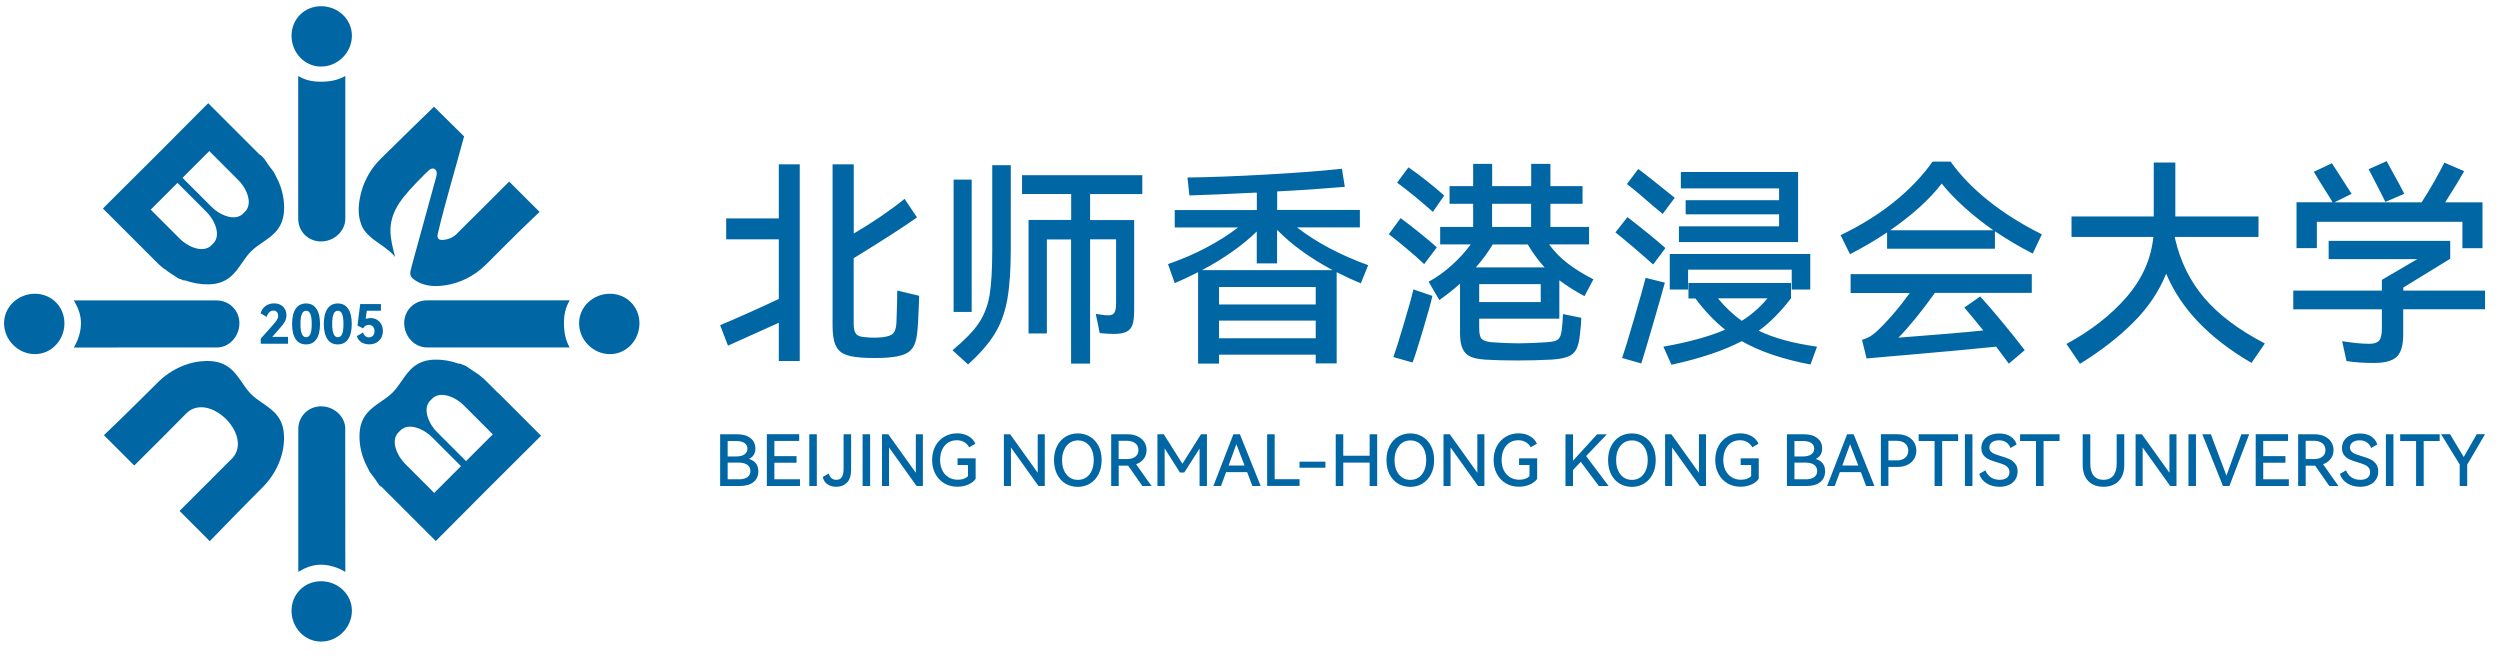
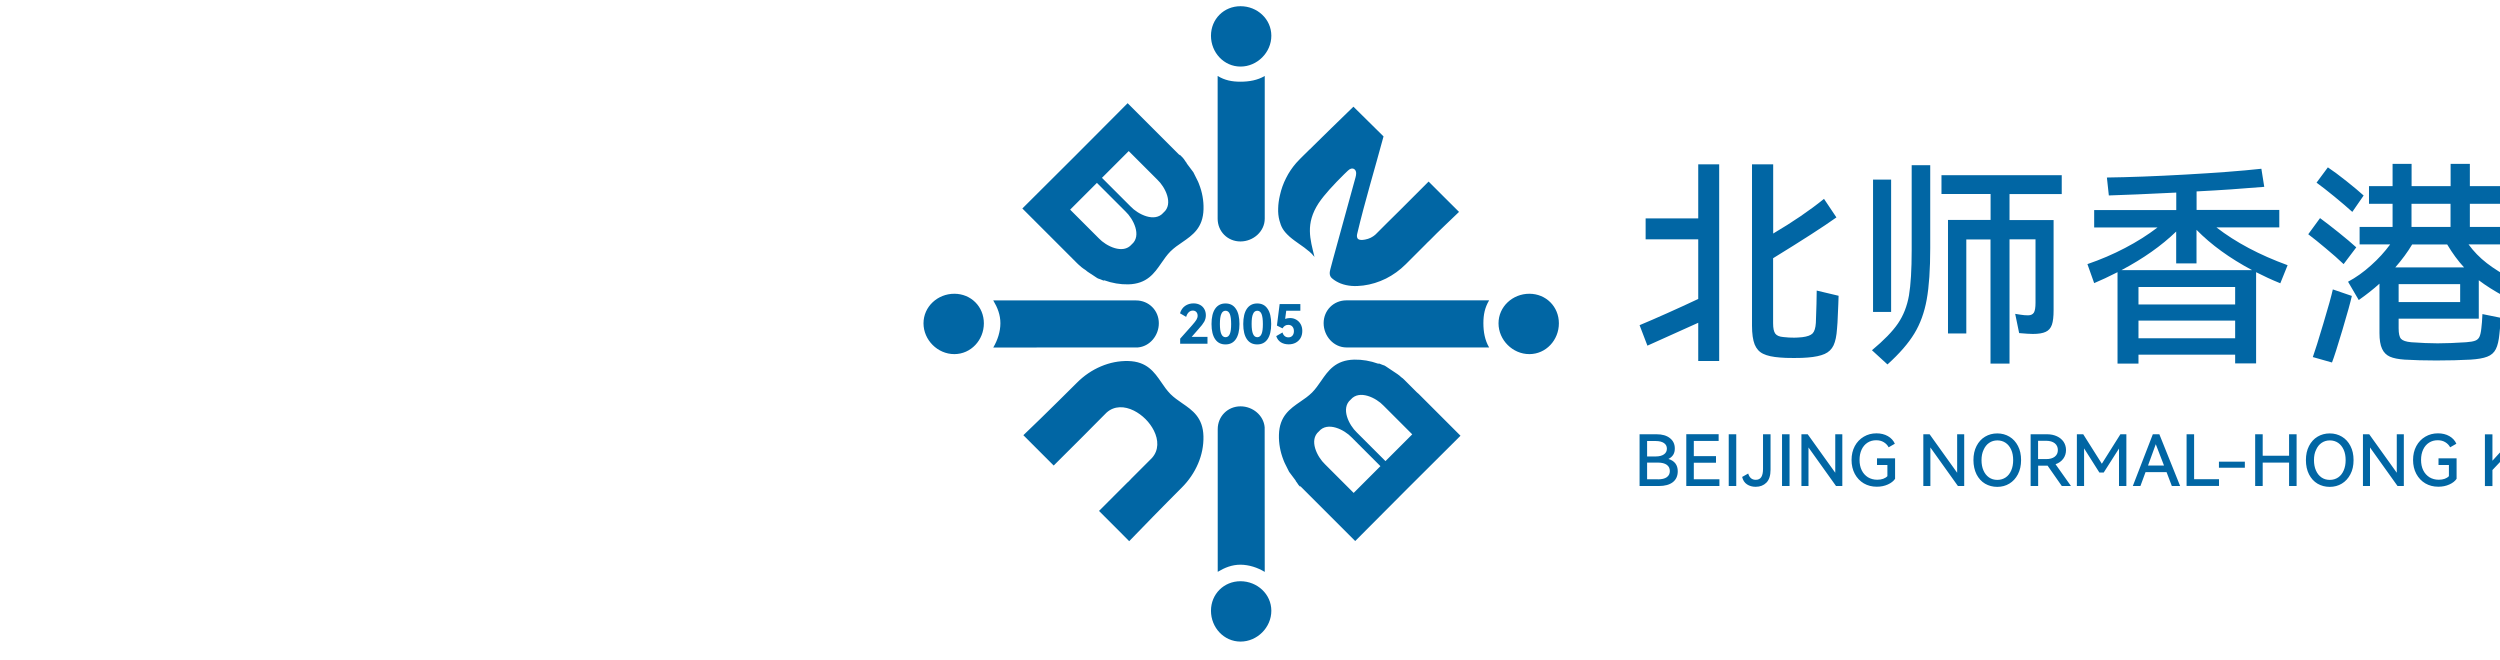
- <svg xmlns="http://www.w3.org/2000/svg" version="1.1" id="图层_1" x="0px" y="0px" viewBox="0 0 322 85" width="326" height="86" xml:space="preserve" style="enable-background:new 0 0 322 85;">
+ <svg xmlns="http://www.w3.org/2000/svg" viewBox="0 0 85 85" version="1.1" id="图层_1" x="0px" y="0px" width="326" height="86" xml:space="preserve" style="enable-background:new 0 0 322 85;">
  <style type="text/css">
    .st0{fill-rule:evenodd;clip-rule:evenodd;fill:#0166A4;}
</style>
  <path class="st0" d="M55.83,13.75c-0.99,0.96-1.97,1.91-2.93,2.85c-0.75,0.73-1.47,1.45-2.19,2.15l-0.01,0.01l-0.01,0.01l-0.43,0.43  l-0.01,0.02l-0.02,0.01l-0.01,0l-0.01,0.01l-0.02,0.02l-0.02,0.01l-0.01,0.01l-0.01,0.01l-0.08,0.08l-0.01,0.01l-0.01,0.01  l-0.02,0.02l-0.02,0.02l-0.01,0.01l-0.01,0.01l-0.08,0.08l-0.01,0.01l0,0l-0.02,0.02l-0.03,0.03l0,0l-0.09,0.09l-0.31,0.3  c-0.34,0.34-0.69,0.68-1,1.03c-0.52,0.6-0.96,1.25-1.3,1.94c-0.36,0.7-0.62,1.44-0.79,2.2c-0.14,0.6-0.22,1.17-0.23,1.71  c-0.02,0.54,0.03,1.05,0.16,1.54c0.11,0.41,0.23,0.76,0.43,1.09c0.2,0.33,0.48,0.65,0.88,1.01c0.42,0.37,0.86,0.67,1.28,0.97  c0.42,0.29,0.82,0.57,1.21,0.91l-0.01-0.02c0.26,0.22,0.51,0.47,0.73,0.75c-0.56-2.3-1.19-4.27,0.53-6.92  c0.42-0.62,0.9-1.2,1.4-1.76c0.3-0.33,0.61-0.67,0.93-1l0.08-0.08v0c0.29-0.3,0.58-0.6,0.88-0.89L55.11,22  c0.14-0.14,0.28-0.22,0.41-0.26c0.19-0.05,0.36-0.01,0.49,0.12c0.13,0.13,0.18,0.32,0.17,0.52c0,0.16-0.04,0.32-0.08,0.48  c-0.97,3.49-1.92,6.98-2.88,10.47c-0.13,0.46-0.26,0.93-0.37,1.39c-0.04,0.16-0.09,0.38-0.07,0.59c0.02,0.19,0.09,0.39,0.29,0.56  c0.17,0.15,0.35,0.27,0.53,0.38c0.19,0.11,0.38,0.2,0.57,0.28c0.46,0.18,0.94,0.28,1.43,0.32c0.5,0.04,1,0.01,1.49-0.05  c1.02-0.13,2.01-0.44,2.94-0.9c0.91-0.46,1.77-1.07,2.54-1.84l2.7-2.7l0-0.01l0.4-0.38l0,0c1.21-1.24,2.52-2.45,3.77-3.66  l-1.97-1.96l-1.95-1.95l-3.71,3.71l0,0l-1.67,1.65l-1.47,1.47c-0.2,0.17-0.4,0.31-0.61,0.41c-0.23,0.11-0.47,0.19-0.7,0.23  l-0.18,0.03l-0.17,0.02c-0.55,0.04-0.71-0.17-0.73-0.47c-0.01-0.12,0.02-0.22,0.04-0.33c0.98-4.14,2.28-8.41,3.39-12.54L55.83,13.75  z M20.91,56.3L20.91,56.3l0.34-0.34l0,0l0.9-0.91l0,0l1.86-1.87c1.01-0.91,2.33-0.85,3.52-0.26c0.54,0.27,1.06,0.65,1.5,1.09  c0.45,0.45,0.82,0.96,1.09,1.5c0.59,1.19,0.65,2.51-0.26,3.52l-1.53,1.53l0,0l-1.18,1.18l0,0.01l-0.39,0.4l-0.01-0.01l-3.71,3.71  l3.02,3.02l0.87,0.88c1.04-1.08,2.09-2.15,3.14-3.23l1.8-1.83l1.81-1.82c0.93-0.92,1.65-1.99,2.13-3.12  c0.48-1.12,0.72-2.32,0.69-3.52c-0.06-2.41-1.41-3.35-2.74-4.26c-0.53-0.37-1.06-0.73-1.51-1.18c-0.45-0.46-0.82-0.98-1.18-1.52  c-0.91-1.32-1.85-2.68-4.26-2.74c-1.2-0.03-2.39,0.21-3.52,0.69c-1.14,0.48-2.2,1.2-3.12,2.13c-0.78,0.77-1.55,1.54-2.32,2.3  c-0.77,0.76-1.55,1.52-2.32,2.28l-2.24,2.16l0.02,0.02l0,0l1.1,1.1l2.79,2.79L20.91,56.3z M59.01,46.87c-1-0.36-2.04-0.54-3.08-0.52  c-2.41,0.06-3.35,1.42-4.26,2.74c-0.37,0.53-0.73,1.06-1.18,1.51c-0.46,0.45-0.98,0.82-1.52,1.18c-1.32,0.91-2.68,1.85-2.74,4.26  c-0.03,1.1,0.17,2.2,0.58,3.24l0,0.01l0.02,0.04l0,0.01l0.02,0.04l0.02,0.05l0.02,0.05l0.02,0.05l0.02,0.05l0.02,0.04l0.02,0.04  L47,59.73l0.02,0.04l0.02,0.04l0.02,0.04l0.02,0.04l0.02,0.04l0.02,0.04l0.02,0.04l0.02,0.04l0.02,0.04l0.02,0.04l0.02,0.04  l0.02,0.04l0.02,0.04l0.02,0.04l0.02,0.04l0.02,0.04l0.02,0.04l0.02,0.04h0l0.02,0.04l0.02,0.04l0.02,0.04l0.02,0.04l0.02,0.04  l0.02,0.04l0.02,0.04v0l0.02,0.04l0.02,0.04l0.03,0.04l0.03,0.04l0.03,0.04l0.03,0.04l0.03,0.04l0.03,0.04l0,0l0.03,0.04l0.03,0.04  l0.03,0.04l0.03,0.04l0,0l0.03,0.04l0.03,0.04l0.03,0.04l0,0l0.03,0.04l0.03,0.04l0.03,0.04l0.03,0.04l0.03,0.04l0.03,0.04  l0.03,0.04l0.03,0.04l0.03,0.04l0.03,0.04h0l0.03,0.04l0.03,0.04l0.03,0.04h0l0.03,0.04l0.03,0.04L48.4,62h0l0.03,0.04l0.03,0.04  l0,0l0.03,0.04l0.03,0.04l0,0l0.03,0.04l0,0l0.02,0.03l0,0l0.02,0.03h0l0.02,0.03l0.02,0.03v0l0.02,0.03l0.02,0.03l0,0l0.02,0.03  l0.02,0.03l0.02,0.03l0.02,0.03l0.03,0.03l0.02,0.03l0.03,0.03l0.03,0.03l0.03,0.03l0.02,0.03l0,0l0.03,0.03L49,62.67l0.03,0.03  l0.03,0.03l0.03,0.03l0.03,0.03l0.03,0.03l0.03,0.03l0.03,0.03l0.03,0.03l0.03,0.03l0,0l0.03,0.03v0l0.03,0.03l0.03,0.03h0  l0.03,0.03v0l0.03,0.03l0,0l0.03,0.03l0,0l0.03,0.03h0l0.03,0.03v0l0.03,0.03l0,0l0.03,0.03l0.03,0.03l0.03,0.03l0.03,0.03  l0.03,0.03l0,0l0.03,0.03v0l0.03,0.03l0,0l0.03,0.03l0.03,0.03l0,0l0.03,0.03l0,0l0.03,0.03l0.03,0.03l0,0l0.03,0.03l0.03,0.03h0  l0.03,0.03l0.03,0.03l0.03,0.03l0,0l0.03,0.03l0.03,0.03l0,0l0.03,0.03v0l0.03,0.03l0,0l0.03,0.03l0.03,0.03l0.03,0.03l0.03,0.03  l0.03,0.03l0,0l0.03,0.03l0.03,0.03l5.68,5.68c4.51-4.55,9.02-9.05,13.57-13.57l-4.05-4.05l-1.23-1.23l-0.04-0.04l-0.04-0.04  l-0.04-0.04L64,50.56l-0.04-0.04v0l-0.04-0.04l-0.04-0.04h0l-0.04-0.04l-0.04-0.04l0,0l-0.04-0.04l-0.04-0.04l-0.04-0.04l-0.04-0.04  l0,0l-0.04-0.04l-0.04-0.04l-0.04-0.04l-0.04-0.04h0l-0.04-0.04l-0.04-0.04l-0.04-0.04l-0.04-0.04l-0.04-0.04l-0.04-0.04l-0.04-0.04  l-0.04-0.04l-0.04-0.04l-0.04-0.04l-0.04-0.04l-0.04-0.04l-0.04-0.04l-0.04-0.04l-0.04-0.04l-0.04-0.04l-0.04-0.04l-0.04-0.04  l-0.08-0.08l-0.04-0.04l-0.04-0.04l-0.04-0.04l-0.04-0.04l-0.04-0.04l-0.04-0.04l-0.04-0.04h0l-0.04-0.04l-0.13-0.12l-0.04-0.04  L62.1,48.7l-0.09-0.07l-0.04-0.04v0l-0.09-0.07v0l-0.04-0.04h0l-0.04-0.04l-0.09-0.07h0l-0.04-0.03v0l-0.04-0.03l0,0l-0.04-0.03h0  l-0.04-0.03v0l-0.04-0.03l0,0l-0.03-0.02l0,0l-0.03-0.02h0l-0.03-0.02l-0.03-0.02h0l-0.03-0.02l-0.03-0.02l0,0l-0.03-0.02h0  l-0.03-0.02v0l-0.03-0.02l-0.03-0.02l0,0l-0.03-0.02l0,0l-0.03-0.02l-0.03-0.02l0,0l-0.03-0.02l0,0l-0.03-0.02l0,0l-0.03-0.02h0  l-0.03-0.02v0l-0.03-0.02l-0.03-0.02h0l-0.03-0.02l-0.03-0.02h0l-0.03-0.02h0l-0.03-0.02l-0.03-0.02l0,0l-0.03-0.02l-0.03-0.02l0,0  l-0.03-0.02l0,0l-0.03-0.02v0l-0.03-0.02h0l-0.03-0.02h0l-0.03-0.02l-0.03-0.02l0,0l-0.03-0.02v0l-0.03-0.02l-0.03-0.02l0,0  l-0.03-0.02h0l-0.03-0.02l-0.03-0.02h0l-0.03-0.02v0l-0.03-0.02l-0.03-0.02l0,0l-0.03-0.02v0l-0.03-0.02l-0.03-0.02h0l-0.03-0.02  l0,0l-0.03-0.02h0l-0.03-0.02l-0.03-0.02h0l-0.03-0.02v0l-0.03-0.02h0l-0.03-0.02l0,0l-0.03-0.02l-0.06-0.03v0l-0.03-0.02  l-0.03-0.02l-0.03-0.01l0,0l-0.03-0.01l-0.03-0.01l0,0l-0.03-0.01v0l-0.03-0.01l-0.03-0.01l0,0l-0.03-0.01v0l-0.03-0.01l-0.05-0.02  l0,0l-0.05-0.02v0l-0.05-0.02l-0.05-0.02l0,0l-0.05-0.02l0,0l-0.05-0.02l-0.05-0.02l-0.05-0.02l-0.04-0.01L59.01,46.87z M55.48,51.5  c1.12-1.32,3.3-0.21,4.23,0.78l3.7,3.7l-3.45,3.45l-3.69-3.69C55.27,54.8,54.15,52.62,55.48,51.5z M51.38,55.6  c1.12-1.33,3.3-0.21,4.23,0.78l3.7,3.7l-3.45,3.45l-3.69-3.69C51.17,58.9,50.05,56.72,51.38,55.6z M23.73,36.13  c1,0.36,2.04,0.54,3.08,0.52c2.41-0.06,3.35-1.42,4.26-2.74c0.37-0.53,0.73-1.06,1.18-1.51c0.46-0.45,0.98-0.82,1.52-1.18  c1.32-0.91,2.68-1.84,2.74-4.26c0.03-1.1-0.17-2.2-0.58-3.24l0-0.01l-0.02-0.04l0-0.01l-0.02-0.04l-0.02-0.05l-0.02-0.05l-0.02-0.05  L35.8,23.4l-0.02-0.04l-0.02-0.04l-0.02-0.04l-0.02-0.04l-0.02-0.04l-0.02-0.04l-0.02-0.04l-0.02-0.04l-0.02-0.04l-0.02-0.04  l-0.02-0.04l-0.02-0.04l-0.02-0.04l-0.02-0.04l-0.02-0.04l-0.02-0.04l-0.02-0.04l-0.02-0.04l-0.02-0.04l-0.02-0.04l-0.02-0.04h0  l-0.02-0.04l-0.02-0.04l-0.02-0.04l-0.02-0.04l-0.02-0.04l-0.02-0.04l-0.02-0.04v0l-0.02-0.04l-0.02-0.04l-0.03-0.04l-0.03-0.04  l-0.03-0.04l-0.03-0.04l-0.03-0.04l-0.03-0.04l0,0l-0.03-0.04l-0.03-0.04l-0.03-0.04l-0.03-0.04l0,0l-0.03-0.04l-0.03-0.04  l-0.03-0.04h0l-0.03-0.04l-0.03-0.04l-0.03-0.04l-0.03-0.04l-0.03-0.04l-0.03-0.04l-0.03-0.04l-0.03-0.04l-0.03-0.04l-0.03-0.04h0  l-0.03-0.04l0,0l-0.03-0.04l-0.03-0.04l0,0l-0.03-0.04l-0.03-0.04L34.33,21h0l-0.03-0.04l-0.03-0.04l0,0l-0.03-0.04l0,0l-0.03-0.04  h0l-0.03-0.04l0,0l-0.02-0.03l0,0l-0.02-0.03l0,0l-0.02-0.03l-0.02-0.03v0l-0.02-0.03l-0.02-0.03v0l-0.02-0.03l-0.02-0.03  l-0.02-0.03l-0.02-0.03l-0.03-0.03l-0.02-0.03l-0.03-0.03l-0.02-0.03l-0.03-0.03l-0.02-0.03l0,0l-0.03-0.03l-0.03-0.03l-0.03-0.03  l-0.03-0.03l-0.03-0.03l-0.03-0.03l-0.03-0.03l-0.03-0.03l-0.03-0.03l-0.03-0.03l-0.03-0.03l0,0l-0.03-0.03v0l-0.03-0.03L33.43,20h0  l-0.03-0.03v0l-0.03-0.03l0,0l-0.03-0.03v0l-0.03-0.03h0l-0.03-0.03l-0.03-0.03l0,0l-0.03-0.03l-0.03-0.03l-0.03-0.03l-0.03-0.03  l-0.03-0.03l0,0l-0.03-0.03v0l-0.03-0.03l0,0l-0.03-0.03l-0.03-0.03l0,0l-0.03-0.03l0,0l-0.03-0.03l-0.03-0.03l0,0l-0.03-0.03  l-0.03-0.03h0l-0.03-0.03l-0.03-0.03l-0.03-0.03l0,0l-0.03-0.03l-0.03-0.03h0l-0.03-0.03v0l-0.03-0.03l0,0l-0.03-0.03l-0.03-0.03  l-0.03-0.03l-0.03-0.03l-0.03-0.03l0,0l-0.03-0.03l-0.03-0.03l-5.68-5.68c-4.51,4.55-9.02,9.05-13.57,13.57l4.05,4.05l1.23,1.23  l0.04,0.04l0.04,0.04l0.04,0.04l0.04,0.04l0.04,0.04v0l0.04,0.04l0.04,0.04h0l0.04,0.04l0.04,0.04l0,0l0.04,0.04l0.04,0.04  l0.04,0.04l0.04,0.04l0,0l0.04,0.04l0.04,0.04l0.04,0.04l0.04,0.04l0.04,0.04l0.04,0.04l0.04,0.04l0.04,0.04l0.04,0.04l0.04,0.04  l0.04,0.04l0.04,0.04l0.04,0.04l0.04,0.04l0.04,0.04l0.04,0.04l0.04,0.04l0.04,0.04l0.04,0.04l0.04,0.04l0.04,0.04l0.04,0.04  l0.08,0.08l0.04,0.04l0.04,0.04l0.04,0.04l0.04,0.04l0.04,0.04l0.04,0.04l0.04,0.04h0l0.04,0.04l0.13,0.12l0.04,0.04v0l0.04,0.04  l0.09,0.07v0l0.04,0.04v0l0.09,0.07v0l0.04,0.04h0l0.04,0.04l0.09,0.07l0,0l0.04,0.03l0.04,0.03l0,0l0.04,0.03l0,0l0.04,0.03h0  l0.04,0.03l0,0l0.03,0.02l0,0l0.03,0.02h0l0.03,0.02l0.03,0.02l0,0l0.03,0.02l0.03,0.02l0,0l0.03,0.02h0l0.03,0.02v0l0.03,0.02  L21.54,35l0,0l0.03,0.02l0,0l0.03,0.02l0.03,0.02l0,0l0.03,0.02l0,0l0.03,0.02l0,0l0.03,0.02h0l0.03,0.02h0l0.03,0.02l0.03,0.02h0  l0.03,0.02l0.03,0.02h0l0.03,0.02h0l0.03,0.02h0l0.03,0.02l0,0L22,35.3l0.03,0.02l0,0l0.03,0.02l0,0l0.03,0.02l0,0l0.03,0.02l0,0  l0.03,0.02h0l0.03,0.02l0.03,0.02h0l0.03,0.02v0l0.03,0.02l0.03,0.02l0,0l0.03,0.02h0l0.03,0.02l0.03,0.02l0,0l0.03,0.02l0,0  l0.03,0.02l0.03,0.02v0l0.03,0.02v0l0.03,0.02l0.03,0.02l0,0l0.03,0.02l0,0l0.03,0.02h0l0.03,0.02l0.03,0.02l0,0l0.03,0.02  l0.03,0.02l0,0l0.03,0.02h0l0.03,0.02l0.06,0.03v0l0.03,0.01v0l0.03,0.02l0.03,0.01h0l0.03,0.01l0.03,0.01h0l0.03,0.01v0l0.03,0.01  l0.03,0.01v0l0.03,0.01v0l0.03,0.01l0.05,0.02l0,0l0.05,0.02v0l0.05,0.02l0.05,0.02l0,0l0.05,0.02l0,0l0.05,0.02v0l0.05,0.02  l0.05,0.02l0.04,0.02L23.73,36.13z M27.25,31.5c-1.12,1.32-3.3,0.21-4.23-0.78l-3.7-3.7l3.45-3.45l3.69,3.69  C27.46,28.2,28.58,30.38,27.25,31.5z M31.35,27.4c-1.12,1.33-3.3,0.21-4.23-0.78l-3.7-3.7l3.45-3.45l3.69,3.69  C31.56,24.09,32.68,26.28,31.35,27.4z M45.25,78.72c0,2.15-1.82,3.97-3.97,3.97c-2.15,0-3.81-1.82-3.81-3.97  c0-2.15,1.66-3.81,3.81-3.81C43.43,74.92,45.25,76.57,45.25,78.72z M4.39,45.64c-2.15,0-3.97-1.82-3.97-3.97  c0-2.15,1.82-3.81,3.97-3.81c2.15,0,3.81,1.66,3.81,3.81C8.2,43.82,6.54,45.64,4.39,45.64z M78.5,37.86c2.15,0,3.81,1.66,3.81,3.81  c0,2.15-1.65,3.97-3.81,3.97c-2.15,0-3.97-1.82-3.97-3.97C74.53,39.52,76.35,37.86,78.5,37.86z M73.32,38.71H54.93  c-1.66,0-2.94,1.29-2.94,2.94c0,1.66,1.29,3.13,2.94,3.13h18.39c-0.55-0.92-0.74-2.02-0.74-3.13  C72.58,40.55,72.77,39.63,73.32,38.71z M9.41,44.79c0.08,0,18.56-0.01,18.64-0.01c1.54-0.13,2.7-1.54,2.7-3.12  c0-1.65-1.29-2.94-2.94-2.94H9.41c0.55,0.92,0.92,1.84,0.92,2.94C10.33,42.76,9.96,43.86,9.41,44.79z M37.47,4.61  c0-2.15,1.66-3.81,3.81-3.81c2.15,0,3.97,1.65,3.97,3.81c0,2.15-1.82,3.97-3.97,3.97C39.13,8.58,37.47,6.76,37.47,4.61z M38.33,9.79  v18.39c0,1.66,1.29,2.94,2.94,2.94c1.65,0,3.13-1.29,3.13-2.94V9.79c-0.92,0.55-2.02,0.74-3.13,0.74  C40.17,10.53,39.25,10.35,38.33,9.79z M44.4,73.71c0-0.08-0.01-18.56-0.01-18.64c-0.13-1.54-1.54-2.7-3.11-2.7  c-1.65,0-2.94,1.29-2.94,2.94v18.39c0.92-0.55,1.84-0.92,2.94-0.92C42.38,72.79,43.48,73.15,44.4,73.71z M34.98,43.42h2.04v0.88  H33.5v-0.65l1.54-1.73c0.26-0.3,0.45-0.53,0.55-0.7c0.1-0.17,0.16-0.34,0.16-0.53c0-0.2-0.06-0.36-0.17-0.48  c-0.11-0.12-0.26-0.18-0.45-0.18c-0.2,0-0.37,0.07-0.52,0.21c-0.15,0.14-0.26,0.34-0.34,0.6l-0.79-0.46  c0.12-0.41,0.34-0.73,0.65-0.95c0.32-0.22,0.68-0.33,1.09-0.33c0.32,0,0.61,0.07,0.85,0.2c0.24,0.13,0.42,0.31,0.55,0.55  c0.13,0.23,0.19,0.5,0.19,0.79c0,0.29-0.07,0.56-0.21,0.82c-0.14,0.25-0.39,0.58-0.76,0.98L34.98,43.42z M41.14,41.76  c0,0.86-0.16,1.51-0.47,1.96c-0.31,0.45-0.75,0.67-1.33,0.67c-0.58,0-1.02-0.22-1.33-0.67c-0.31-0.45-0.47-1.1-0.47-1.96  c0-0.86,0.16-1.52,0.47-1.97c0.31-0.45,0.76-0.68,1.33-0.68c0.58,0,1.02,0.22,1.33,0.68C40.99,40.24,41.14,40.9,41.14,41.76z   M38.62,41.76c0,0.58,0.06,1,0.18,1.28c0.12,0.28,0.3,0.42,0.55,0.42c0.25,0,0.43-0.14,0.55-0.42c0.12-0.28,0.17-0.71,0.17-1.28  c0-0.58-0.06-1.01-0.17-1.29c-0.12-0.28-0.3-0.42-0.55-0.42c-0.25,0-0.44,0.14-0.55,0.42C38.68,40.74,38.62,41.17,38.62,41.76z   M45.23,41.76c0,0.86-0.16,1.51-0.47,1.96c-0.31,0.45-0.75,0.67-1.33,0.67c-0.58,0-1.02-0.22-1.33-0.67  c-0.31-0.45-0.47-1.1-0.47-1.96c0-0.86,0.16-1.52,0.47-1.97c0.31-0.45,0.76-0.68,1.33-0.68c0.58,0,1.02,0.22,1.33,0.68  C45.08,40.24,45.23,40.9,45.23,41.76z M42.71,41.76c0,0.58,0.06,1,0.18,1.28c0.12,0.28,0.3,0.42,0.55,0.42  c0.25,0,0.43-0.14,0.55-0.42c0.12-0.28,0.17-0.71,0.17-1.28c0-0.58-0.06-1.01-0.17-1.29c-0.12-0.28-0.3-0.42-0.55-0.42  c-0.25,0-0.44,0.14-0.55,0.42C42.76,40.74,42.71,41.17,42.71,41.76z M47.66,40.99c0.29,0,0.56,0.07,0.8,0.21  c0.24,0.14,0.43,0.33,0.57,0.58c0.14,0.25,0.21,0.54,0.21,0.87c0,0.36-0.08,0.67-0.23,0.93c-0.16,0.26-0.37,0.46-0.64,0.6  c-0.27,0.14-0.57,0.2-0.89,0.2c-0.39,0-0.72-0.09-1-0.26c-0.28-0.18-0.48-0.44-0.6-0.8l0.81-0.47c0.06,0.21,0.16,0.37,0.29,0.47  c0.13,0.11,0.29,0.16,0.47,0.16c0.23,0,0.4-0.08,0.53-0.23c0.12-0.15,0.18-0.34,0.18-0.57c0-0.23-0.06-0.43-0.19-0.58  c-0.13-0.16-0.31-0.23-0.55-0.23c-0.31,0-0.55,0.15-0.73,0.45l-0.72-0.36l0.35-2.77h2.67v0.86h-1.82l-0.14,1.05  C47.24,41.03,47.45,40.99,47.66,40.99z" />
  <path class="st0" d="M100.27,28.16v-6.98h2.7v25.35h-2.7V41.6l-6.55,2.95l-1.01-2.64c0.99-0.41,2.18-0.93,3.57-1.55  c1.39-0.62,2.72-1.23,3.99-1.83v-7.68h-6.78v-2.7H100.27z M118.36,38.12c0,0.32-0.05,1.46-0.14,3.43c-0.04,0.37-0.06,0.64-0.06,0.79  c-0.06,0.94-0.21,1.66-0.45,2.17c-0.24,0.51-0.63,0.88-1.15,1.11c-0.52,0.23-1.26,0.39-2.19,0.46c-0.39,0.04-0.98,0.06-1.77,0.06  c-0.79,0-1.38-0.02-1.77-0.06c-0.96-0.07-1.69-0.23-2.19-0.48c-0.51-0.24-0.87-0.65-1.1-1.21c-0.22-0.56-0.34-1.37-0.34-2.42V21.18  h2.73v8.92c2.51-1.48,4.7-2.97,6.55-4.47l1.6,2.39c-1.65,1.18-4.37,2.93-8.16,5.26v8.38c0,0.64,0.09,1.08,0.28,1.34  c0.19,0.25,0.53,0.4,1.04,0.44c0.49,0.06,0.96,0.08,1.41,0.08c0.23,0,0.56-0.02,1.01-0.06c0.66-0.08,1.11-0.24,1.35-0.49  c0.24-0.25,0.38-0.71,0.42-1.36c0.07-1.88,0.11-3.26,0.11-4.16L118.36,38.12z M127.78,21.29h2.39v10.69c0,2.74-0.15,4.94-0.45,6.61  c-0.3,1.67-0.83,3.14-1.6,4.4c-0.77,1.27-1.92,2.59-3.46,3.98l-2-1.83c1.54-1.28,2.66-2.43,3.36-3.46c0.7-1.03,1.17-2.23,1.41-3.6  c0.23-1.37,0.35-3.32,0.35-5.85V21.29z M147.11,25.01h-6.72v3.35h5.68v11.62c0,0.82-0.07,1.45-0.22,1.88  c-0.15,0.43-0.42,0.74-0.8,0.91c-0.38,0.18-0.93,0.27-1.65,0.27c-0.39,0-0.98-0.04-1.77-0.11l-0.51-2.48  c0.13,0.02,0.37,0.06,0.7,0.11c0.34,0.06,0.66,0.08,0.96,0.08c0.36,0,0.6-0.12,0.75-0.35c0.14-0.23,0.21-0.66,0.21-1.28v-8.16h-3.35  v16.01h-2.45V30.86h-3.12v12.12h-2.36V28.35h5.49v-3.35h-6.33v-2.42h15.5V25.01z M122.8,23.15h2.33V40.2h-2.33V23.15z M175.29,36.51  c-1.11-0.45-2.15-0.93-3.12-1.43v11.76h-2.7v-1.13h-12.46v1.15h-2.7V35.08c-1.14,0.58-2.15,1.05-3.01,1.41l-0.87-2.45  c1.69-0.58,3.31-1.27,4.85-2.08c1.55-0.81,2.94-1.69,4.18-2.64h-8.16v-2.25h10.58v-2.25c-3.81,0.19-6.7,0.31-8.69,0.37l-0.25-2.31  c2.85-0.04,6.22-0.16,10.11-0.38c3.89-0.22,7.16-0.46,9.8-0.75l0.37,2.33c-2.81,0.24-5.72,0.44-8.72,0.59v2.39h10.66v2.25h-8.1  c2.49,1.93,5.55,3.55,9.17,4.87L175.29,36.51z M171.66,34.82c-2.89-1.54-5.28-3.27-7.17-5.2v4.33h-2.62v-4.11  c-1.88,1.82-4.23,3.48-7.06,4.98H171.66z M157.01,39.24h12.46v-2.25h-12.46V39.24z M157.01,41.32v2.28h12.46v-2.28H157.01z   M200.86,41.07h-10.32v1.24c0,0.68,0.1,1.13,0.31,1.36c0.21,0.23,0.65,0.38,1.32,0.44c1.26,0.09,2.39,0.14,3.4,0.14  c1.07,0,2.29-0.05,3.66-0.14c0.53-0.04,0.91-0.1,1.17-0.2c0.25-0.09,0.44-0.26,0.55-0.49c0.11-0.23,0.2-0.6,0.25-1.11  c0.06-0.41,0.1-1.02,0.14-1.83l2.36,0.48c0,0.43-0.06,1.12-0.17,2.08c-0.08,0.84-0.23,1.5-0.46,1.95c-0.23,0.46-0.6,0.79-1.11,0.98  c-0.51,0.2-1.22,0.32-2.14,0.38c-1.33,0.07-2.81,0.11-4.44,0.11c-1.52,0-2.88-0.04-4.08-0.11c-0.81-0.06-1.43-0.18-1.88-0.38  c-0.45-0.2-0.79-0.53-1.01-1.01c-0.23-0.48-0.34-1.16-0.34-2.04v-6.36c-0.81,0.73-1.7,1.43-2.67,2.11l-1.38-2.36  c1.01-0.54,2-1.24,2.95-2.1c0.96-0.85,1.78-1.76,2.48-2.71h-3.94v-2.25h4.25v-2.98h-3.04v-2.28h3.04v-2.87h2.45v2.87h5.03v-2.87  h2.48v2.87h4.14v2.28h-4.14v2.98h4.98v2.25h-5.15c0.66,0.9,1.44,1.71,2.36,2.42c0.92,0.71,2.03,1.41,3.35,2.08l-1.15,2.17  c-1.26-0.68-2.33-1.36-3.24-2.05V41.07z M184.57,27.31c-0.6-0.54-1.36-1.2-2.29-1.96c-0.93-0.76-1.7-1.36-2.32-1.81l1.46-1.97  c0.68,0.45,1.47,1.04,2.39,1.77c0.92,0.73,1.66,1.35,2.22,1.86L184.57,27.31z M197.23,26.27h-5.03v2.98h5.03V26.27z M183.45,34.04  c-0.67-0.64-1.44-1.32-2.31-2.04c-0.86-0.72-1.61-1.33-2.25-1.81l1.52-2.08c0.69,0.51,1.5,1.13,2.42,1.87  c0.92,0.74,1.67,1.37,2.25,1.9L183.45,34.04z M192.28,31.51c-0.58,0.97-1.3,1.96-2.17,2.95h8.86c-0.77-0.83-1.49-1.81-2.17-2.95  H192.28z M190.54,38.93h7.93v-2.31h-7.93V38.93z M179.48,46.02c0.28-0.79,0.74-2.23,1.36-4.33c0.63-2.1,1.04-3.56,1.22-4.39  l2.45,0.84c-0.17,0.77-0.57,2.23-1.21,4.37c-0.64,2.15-1.09,3.55-1.35,4.21L179.48,46.02z M214.19,27.57l-1.18-0.98  c-1.43-1.26-2.57-2.21-3.43-2.87l1.46-1.94c0.94,0.69,2.5,1.93,4.7,3.71L214.19,27.57z M216.53,22.17h15.11v9.03h-15.36v-2.03h12.91  v-1.55h-12.04V25.8h12.04v-1.52h-12.66V22.17z M212.96,34.09c-0.62-0.56-1.4-1.24-2.33-2.04c-0.94-0.8-1.78-1.5-2.53-2.1l1.55-1.97  c2.12,1.65,3.75,2.98,4.89,3.99L212.96,34.09z M233.21,32.74v4.58h-2.39v-2.56h-13.36v2.56h-2.36v-4.58H233.21z M214.47,36.43  c-0.37,1.35-0.92,3.25-1.63,5.7c-0.71,2.45-1.18,4.02-1.41,4.71l-2.47-0.7c0.3-0.86,0.83-2.58,1.57-5.15  c0.75-2.57,1.24-4.29,1.46-5.18L214.47,36.43z M233.24,46.98c-3.58-0.68-6.53-1.68-8.86-3.01c-2.33,1.22-5.34,2.23-9.06,3.04  l-1.04-2.33c3.26-0.58,5.92-1.31,7.96-2.19c-1.35-1.07-2.63-2.41-3.83-4.02h-0.9v-2h13.22v1.97c-1.35,1.76-2.74,3.16-4.16,4.19  c1.95,0.94,4.45,1.62,7.51,2.05L233.24,46.98z M221.31,38.45c0.94,1.14,1.96,2.11,3.07,2.9c1.24-0.77,2.34-1.73,3.32-2.9H221.31z   M251.3,20.84c1.28,1.78,2.91,3.47,4.91,5.06c2,1.59,4.28,3.03,6.85,4.3l-1.18,2.48c-1.65-0.84-3.27-1.8-4.87-2.87v2.25h-13.9v-2.11  c-1.41,0.96-3,1.89-4.78,2.81l-1.21-2.45c2.61-1.26,4.91-2.69,6.91-4.3c2-1.61,3.64-3.34,4.94-5.18H251.3z M256.81,29.68  c-1.37-0.96-2.63-1.96-3.78-3c-1.15-1.04-2.11-2.05-2.88-3.02c-1.56,2.03-3.77,4.03-6.64,6.02H256.81z M238.41,37.75v-2.42h23.35  v2.42h-12.49c-1.73,2.42-3.29,4.34-4.7,5.77c4.95-0.38,8.6-0.68,10.94-0.93c-1.09-1.35-1.9-2.33-2.45-2.95l2.05-1.43  c0.81,0.88,1.75,1.97,2.83,3.28c1.08,1.3,2.05,2.52,2.91,3.64l-2.05,1.74l-1.63-2.19c-2.49,0.26-6.46,0.63-11.9,1.1l-0.98,0.08  l-3.82,0.34l-0.59-2.39c0.45-0.15,0.79-0.3,1.03-0.44c0.23-0.14,0.5-0.34,0.8-0.6c1.44-1.35,2.89-3.02,4.33-5.01H238.41z   M280.21,30.69c0.67,2.96,1.93,5.53,3.77,7.69c1.84,2.17,4.44,4.13,7.82,5.89l-1.72,2.5c-5.46-3.17-9.12-7-11-11.5  c-0.92,2.29-2.33,4.39-4.25,6.3c-1.91,1.91-4.2,3.68-6.86,5.32l-1.74-2.56c3.17-1.72,5.75-3.74,7.75-6.05  c2-2.31,3.15-4.88,3.45-7.74h-10.55V27.9h10.6v-6.95h2.78v6.95h10.72v2.64h-10.77V30.69z M307.33,26.02  c-0.19-0.41-0.82-1.64-1.88-3.68l-0.28-0.53l2.33-1.04l0.53,0.98c0.98,1.76,1.56,2.84,1.74,3.23L307.33,26.02z M298.5,28.58v3.4  h-2.62v-5.91h4.64c-0.21-0.38-0.53-0.91-0.98-1.6c-0.69-1.09-1.17-1.87-1.43-2.33l2.33-1.1l0.82,1.27c1.03,1.59,1.6,2.48,1.72,2.67  l-2.22,1.1H312c0.53-0.81,1.06-1.7,1.62-2.67c0.55-0.98,0.99-1.79,1.31-2.45l2.56,1.1c-0.53,0.94-1.34,2.28-2.45,4.02h4.81v5.91  h-2.59v-3.4H298.5z M320.18,37.44v2.42h-10.55v3.26c0,1.37-0.28,2.32-0.83,2.86c-0.55,0.53-1.53,0.8-2.94,0.8  c-1.35,0-2.53-0.08-3.54-0.25l-0.56-2.56c1.35,0.22,2.52,0.34,3.52,0.34c0.6,0,1.02-0.14,1.25-0.42c0.23-0.28,0.35-0.8,0.35-1.55  v-2.47h-11.42v-2.42h11.42v-1.38l4.56-2.67h-11.42v-2.36h15.67v2.31l-6.05,3.71v0.39H320.18z M96.43,59.15  c0.8,0.25,1.2,0.78,1.2,1.59c0,0.6-0.21,1.07-0.63,1.4c-0.42,0.33-1.02,0.5-1.81,0.5h-2.48v-6.67h2.2c0.71,0,1.28,0.16,1.7,0.49  c0.42,0.32,0.64,0.77,0.64,1.33C97.26,58.42,96.99,58.87,96.43,59.15z M93.68,56.83v2h1.1c0.46,0,0.81-0.09,1.07-0.27  c0.26-0.18,0.38-0.43,0.38-0.74c0-0.31-0.13-0.55-0.38-0.72c-0.25-0.17-0.61-0.26-1.07-0.26H93.68z M95.06,61.78  c0.52,0,0.9-0.09,1.16-0.28c0.26-0.19,0.39-0.45,0.39-0.79c0-0.34-0.13-0.61-0.39-0.8c-0.26-0.19-0.65-0.29-1.16-0.29h-1.38v2.15  H95.06z M102.57,59.64H99.7v2.13h3.3v0.87h-4.27v-6.68h4.17v0.87h-3.2v1.96h2.86V59.64z M105.17,62.64h-0.97v-6.67h0.97V62.64z   M107.68,62.74c-0.43,0-0.8-0.1-1.12-0.31c-0.32-0.21-0.53-0.53-0.63-0.96l0.78-0.44c0.16,0.54,0.48,0.81,0.97,0.81  c0.33,0,0.57-0.12,0.72-0.36c0.15-0.24,0.22-0.59,0.22-1.05v-4.46h0.97v4.56c0,0.77-0.18,1.32-0.54,1.68  C108.7,62.56,108.24,62.74,107.68,62.74z M112.04,62.64h-0.97v-6.67h0.97V62.64z M114.38,55.97l3.55,4.96v-4.96h0.91v6.67h-0.81  l-3.55-4.97v4.97h-0.91v-6.67H114.38z M123.31,59.94v-0.87h2.33v2.64c-0.2,0.3-0.51,0.54-0.93,0.73c-0.42,0.19-0.89,0.29-1.42,0.29  c-0.63,0-1.18-0.14-1.68-0.43c-0.49-0.29-0.88-0.7-1.16-1.22c-0.28-0.53-0.42-1.12-0.42-1.8c0-0.67,0.14-1.27,0.42-1.79  c0.28-0.52,0.67-0.92,1.16-1.21c0.49-0.29,1.03-0.43,1.63-0.43c0.56,0,1.05,0.12,1.47,0.36c0.42,0.24,0.72,0.57,0.9,0.98l-0.8,0.46  c-0.14-0.27-0.35-0.49-0.63-0.66c-0.28-0.17-0.6-0.25-0.98-0.25c-0.41,0-0.78,0.1-1.11,0.31c-0.33,0.21-0.58,0.51-0.76,0.89  c-0.18,0.39-0.27,0.83-0.27,1.33c0,0.51,0.09,0.96,0.28,1.34c0.19,0.39,0.46,0.68,0.8,0.9c0.35,0.21,0.75,0.32,1.2,0.32  c0.58,0,1.02-0.16,1.31-0.46v-1.44H123.31z M130.09,55.97l3.55,4.96v-4.96h0.91v6.67h-0.81l-3.55-4.97v4.97h-0.91v-6.67H130.09z   M135.74,59.3c0-0.69,0.13-1.3,0.4-1.82c0.27-0.52,0.63-0.92,1.1-1.2c0.47-0.28,0.99-0.42,1.57-0.42c0.58,0,1.1,0.14,1.57,0.42  c0.47,0.28,0.83,0.68,1.1,1.2c0.27,0.52,0.4,1.12,0.4,1.82c0,0.7-0.14,1.31-0.41,1.83c-0.27,0.52-0.64,0.92-1.1,1.2  c-0.46,0.28-0.99,0.42-1.56,0.42c-0.58,0-1.1-0.14-1.57-0.41c-0.47-0.28-0.83-0.68-1.1-1.2C135.88,60.61,135.74,59.99,135.74,59.3z   M136.78,59.3c0,0.5,0.08,0.95,0.25,1.33c0.17,0.39,0.4,0.68,0.71,0.9c0.3,0.21,0.66,0.32,1.08,0.32c0.41,0,0.77-0.11,1.08-0.32  c0.31-0.21,0.54-0.51,0.71-0.9c0.17-0.39,0.25-0.83,0.25-1.33c0-0.5-0.08-0.95-0.25-1.33c-0.17-0.38-0.41-0.68-0.71-0.89  c-0.31-0.21-0.67-0.32-1.07-0.32c-0.41,0-0.76,0.11-1.07,0.32c-0.31,0.21-0.54,0.51-0.71,0.89  C136.87,58.35,136.78,58.79,136.78,59.3z M148.31,62.64h-1.18l-1.83-2.62h-0.07h-1.15v2.62h-0.97v-6.67h2.13  c0.47,0,0.89,0.09,1.26,0.26c0.37,0.17,0.65,0.41,0.86,0.71c0.2,0.31,0.31,0.66,0.31,1.06c0,0.43-0.12,0.81-0.36,1.13  c-0.24,0.32-0.57,0.56-0.99,0.7L148.31,62.64z M144.07,56.82v2.35h1.04c0.47,0,0.84-0.1,1.11-0.31c0.27-0.21,0.4-0.49,0.4-0.86  c0-0.36-0.13-0.65-0.4-0.87c-0.27-0.21-0.64-0.32-1.11-0.32H144.07z M154.68,55.97h0.77v6.67h-0.95v-4.83l-1.97,3.09h-0.56  L150,57.79v4.85h-0.93v-6.67h0.82l2.4,3.8L154.68,55.97z M159.7,55.97l2.68,6.67h-1.07l-0.68-1.79h-2.71l-0.66,1.79h-0.98l2.58-6.67  H159.7z M160.3,60l-1.06-2.75l-1,2.75H160.3z M163.21,55.97h0.97v5.79h3.21v0.87h-4.18V55.97z M173.02,58.74h3.4v-2.77h0.97v6.67  h-0.97v-3.02h-3.4v3.02h-0.97v-6.67h0.97V58.74z M178.59,59.3c0-0.69,0.13-1.3,0.4-1.82c0.27-0.52,0.63-0.92,1.1-1.2  c0.47-0.28,0.99-0.42,1.57-0.42c0.58,0,1.1,0.14,1.57,0.42c0.47,0.28,0.83,0.68,1.1,1.2c0.27,0.52,0.4,1.12,0.4,1.82  c0,0.7-0.13,1.31-0.41,1.83c-0.27,0.52-0.64,0.92-1.1,1.2c-0.46,0.28-0.99,0.42-1.56,0.42c-0.58,0-1.1-0.14-1.57-0.41  c-0.47-0.28-0.83-0.68-1.1-1.2C178.72,60.61,178.59,59.99,178.59,59.3z M179.63,59.3c0,0.5,0.08,0.95,0.25,1.33  c0.17,0.39,0.4,0.68,0.71,0.9c0.3,0.21,0.66,0.32,1.08,0.32c0.41,0,0.77-0.11,1.08-0.32c0.31-0.21,0.54-0.51,0.71-0.9  c0.17-0.39,0.25-0.83,0.25-1.33c0-0.5-0.08-0.95-0.25-1.33c-0.17-0.38-0.41-0.68-0.71-0.89c-0.31-0.21-0.67-0.32-1.07-0.32  c-0.41,0-0.76,0.11-1.07,0.32c-0.31,0.21-0.54,0.51-0.71,0.89C179.71,58.35,179.63,58.79,179.63,59.3z M186.75,55.97l3.55,4.96  v-4.96h0.91v6.67h-0.81l-3.55-4.97v4.97h-0.91v-6.67H186.75z M195.68,59.94v-0.87h2.33v2.64c-0.2,0.3-0.51,0.54-0.93,0.73  c-0.42,0.19-0.89,0.29-1.42,0.29c-0.63,0-1.18-0.14-1.68-0.43c-0.49-0.29-0.88-0.7-1.16-1.22c-0.28-0.53-0.42-1.12-0.42-1.8  c0-0.67,0.14-1.27,0.42-1.79c0.28-0.52,0.67-0.92,1.16-1.21c0.49-0.29,1.03-0.43,1.63-0.43c0.56,0,1.05,0.12,1.47,0.36  c0.42,0.24,0.72,0.57,0.9,0.98l-0.8,0.46c-0.14-0.27-0.35-0.49-0.63-0.66c-0.28-0.17-0.6-0.25-0.98-0.25c-0.41,0-0.78,0.1-1.11,0.31  c-0.33,0.21-0.58,0.51-0.76,0.89c-0.18,0.39-0.27,0.83-0.27,1.33c0,0.51,0.09,0.96,0.28,1.34c0.19,0.39,0.46,0.68,0.8,0.9  c0.35,0.21,0.75,0.32,1.2,0.32c0.58,0,1.02-0.16,1.31-0.46v-1.44H195.68z M204.32,58.78l2.9,3.86h-1.26l-2.33-3.12l-1,1.06v2.07  h-0.97v-6.67h0.97v3.4l3.1-3.4h1.26L204.32,58.78z M207.15,59.3c0-0.69,0.13-1.3,0.4-1.82c0.27-0.52,0.63-0.92,1.1-1.2  c0.47-0.28,0.99-0.42,1.57-0.42c0.58,0,1.1,0.14,1.57,0.42c0.47,0.28,0.83,0.68,1.1,1.2c0.27,0.52,0.4,1.12,0.4,1.82  c0,0.7-0.13,1.31-0.41,1.83c-0.27,0.52-0.64,0.92-1.1,1.2c-0.46,0.28-0.99,0.42-1.56,0.42c-0.58,0-1.1-0.14-1.57-0.41  c-0.47-0.28-0.83-0.68-1.1-1.2C207.28,60.61,207.15,59.99,207.15,59.3z M208.19,59.3c0,0.5,0.08,0.95,0.25,1.33  c0.17,0.39,0.4,0.68,0.71,0.9c0.3,0.21,0.66,0.32,1.07,0.32c0.41,0,0.77-0.11,1.08-0.32c0.31-0.21,0.54-0.51,0.71-0.9  c0.17-0.39,0.25-0.83,0.25-1.33c0-0.5-0.08-0.95-0.25-1.33c-0.17-0.38-0.41-0.68-0.71-0.89c-0.31-0.21-0.67-0.32-1.08-0.32  c-0.41,0-0.76,0.11-1.07,0.32c-0.31,0.21-0.54,0.51-0.71,0.89C208.27,58.35,208.19,58.79,208.19,59.3z M215.31,55.97l3.55,4.96  v-4.96h0.91v6.67h-0.81l-3.55-4.97v4.97h-0.91v-6.67H215.31z M224.24,59.94v-0.87h2.33v2.64c-0.2,0.3-0.51,0.54-0.93,0.73  c-0.42,0.19-0.89,0.29-1.42,0.29c-0.63,0-1.18-0.14-1.68-0.43c-0.49-0.29-0.88-0.7-1.16-1.22c-0.28-0.53-0.42-1.12-0.42-1.8  c0-0.67,0.14-1.27,0.42-1.79c0.28-0.52,0.67-0.92,1.16-1.21c0.49-0.29,1.03-0.43,1.63-0.43c0.56,0,1.05,0.12,1.47,0.36  c0.42,0.24,0.72,0.57,0.9,0.98l-0.8,0.46c-0.14-0.27-0.35-0.49-0.63-0.66c-0.28-0.17-0.6-0.25-0.97-0.25c-0.41,0-0.78,0.1-1.11,0.31  c-0.32,0.21-0.58,0.51-0.76,0.89c-0.18,0.39-0.27,0.83-0.27,1.33c0,0.51,0.09,0.96,0.28,1.34c0.19,0.39,0.46,0.68,0.8,0.9  c0.35,0.21,0.75,0.32,1.2,0.32c0.58,0,1.02-0.16,1.31-0.46v-1.44H224.24z M233.92,59.15c0.8,0.25,1.2,0.78,1.2,1.59  c0,0.6-0.21,1.07-0.63,1.4c-0.42,0.33-1.02,0.5-1.81,0.5h-2.48v-6.67h2.2c0.71,0,1.28,0.16,1.7,0.49c0.43,0.32,0.64,0.77,0.64,1.33  C234.75,58.42,234.48,58.87,233.92,59.15z M231.17,56.83v2h1.1c0.46,0,0.81-0.09,1.07-0.27c0.25-0.18,0.38-0.43,0.38-0.74  c0-0.31-0.13-0.55-0.38-0.72c-0.25-0.17-0.61-0.26-1.07-0.26H231.17z M232.55,61.78c0.52,0,0.9-0.09,1.16-0.28  c0.26-0.19,0.39-0.45,0.39-0.79c0-0.34-0.13-0.61-0.39-0.8c-0.26-0.19-0.64-0.29-1.16-0.29h-1.38v2.15H232.55z M238.8,55.97  l2.68,6.67h-1.07l-0.68-1.79h-2.71l-0.66,1.79h-0.98l2.58-6.67H238.8z M239.4,60l-1.06-2.75l-1,2.75H239.4z M244.44,55.97  c0.47,0,0.9,0.09,1.27,0.26c0.37,0.18,0.66,0.42,0.86,0.75c0.2,0.32,0.31,0.69,0.31,1.1c0,0.41-0.1,0.78-0.31,1.1  c-0.2,0.32-0.49,0.57-0.86,0.74c-0.37,0.18-0.79,0.26-1.27,0.26h-1.16v2.45h-0.97v-6.67H244.44z M244.32,59.34  c0.48,0,0.85-0.11,1.12-0.34c0.26-0.23,0.4-0.53,0.4-0.92c0-0.38-0.13-0.69-0.4-0.92c-0.26-0.23-0.64-0.35-1.12-0.35h-1.04v2.52  H244.32z M247.18,55.97h5.09v0.87h-2.06v5.8h-0.98v-5.8h-2.05V55.97z M254.11,62.64h-0.97v-6.67h0.97V62.64z M259.93,60.76  c0,0.41-0.1,0.76-0.3,1.06c-0.2,0.3-0.47,0.53-0.82,0.68c-0.35,0.16-0.75,0.24-1.21,0.24c-0.64,0-1.19-0.15-1.67-0.45  c-0.47-0.3-0.79-0.7-0.94-1.21l0.79-0.46c0.16,0.39,0.39,0.69,0.7,0.9c0.31,0.21,0.69,0.32,1.14,0.32c0.4,0,0.71-0.09,0.93-0.26  c0.22-0.17,0.33-0.41,0.33-0.72c0-0.25-0.07-0.45-0.21-0.61c-0.14-0.16-0.32-0.29-0.53-0.37c-0.21-0.09-0.5-0.19-0.87-0.3  c-0.44-0.13-0.8-0.26-1.06-0.38c-0.26-0.12-0.48-0.29-0.67-0.53c-0.18-0.23-0.28-0.54-0.28-0.92c0-0.4,0.1-0.74,0.31-1.03  c0.21-0.29,0.48-0.5,0.83-0.64c0.35-0.14,0.74-0.21,1.17-0.21c0.6,0,1.08,0.13,1.47,0.39c0.38,0.26,0.64,0.6,0.77,1.02l-0.79,0.46  c-0.27-0.66-0.77-0.99-1.48-0.99c-0.38,0-0.68,0.08-0.91,0.25c-0.23,0.17-0.34,0.39-0.34,0.68c0,0.21,0.07,0.39,0.2,0.52  c0.13,0.13,0.29,0.24,0.49,0.32c0.2,0.08,0.47,0.17,0.81,0.27c0.45,0.13,0.82,0.26,1.1,0.39c0.28,0.13,0.52,0.32,0.72,0.57  C259.83,60.01,259.93,60.34,259.93,60.76z M260.25,55.97h5.09v0.87h-2.06v5.8h-0.98v-5.8h-2.05V55.97z M272.7,55.97h0.98v3.97  c0,0.57-0.11,1.07-0.32,1.49c-0.21,0.42-0.52,0.75-0.92,0.97c-0.4,0.22-0.88,0.34-1.44,0.34c-0.56,0-1.04-0.11-1.44-0.34  c-0.4-0.22-0.71-0.55-0.92-0.97c-0.21-0.42-0.32-0.92-0.32-1.49v-3.97h0.98v3.78c0,0.69,0.15,1.21,0.44,1.56  c0.29,0.36,0.71,0.53,1.26,0.53s0.97-0.18,1.26-0.53c0.29-0.36,0.44-0.88,0.44-1.56V55.97z M275.95,55.97l3.55,4.96v-4.96h0.91v6.67  h-0.81l-3.55-4.97v4.97h-0.91v-6.67H275.95z M282.92,62.64h-0.97v-6.67h0.97V62.64z M284.84,55.97l2.01,5.33l1.92-5.33h1.01  l-2.55,6.67h-0.83l-2.66-6.67H284.84z M294.45,59.64h-2.86v2.13h3.3v0.87h-4.27v-6.68h4.17v0.87h-3.2v1.96h2.86V59.64z   M301.29,62.64h-1.18l-1.83-2.62h-0.07h-1.15v2.62h-0.97v-6.67h2.13c0.47,0,0.89,0.09,1.26,0.26c0.37,0.17,0.65,0.41,0.86,0.71  c0.2,0.31,0.31,0.66,0.31,1.06c0,0.43-0.12,0.81-0.36,1.13c-0.24,0.32-0.57,0.56-0.99,0.7L301.29,62.64z M297.06,56.82v2.35h1.04  c0.47,0,0.84-0.1,1.11-0.31c0.27-0.21,0.4-0.49,0.4-0.86c0-0.36-0.13-0.65-0.4-0.87c-0.27-0.21-0.64-0.32-1.11-0.32H297.06z   M306.41,60.76c0,0.41-0.1,0.76-0.3,1.06c-0.2,0.3-0.47,0.53-0.82,0.68c-0.35,0.16-0.75,0.24-1.21,0.24c-0.64,0-1.19-0.15-1.67-0.45  c-0.47-0.3-0.79-0.7-0.94-1.21l0.79-0.46c0.16,0.39,0.39,0.69,0.7,0.9c0.31,0.21,0.69,0.32,1.14,0.32c0.4,0,0.71-0.09,0.93-0.26  c0.22-0.17,0.33-0.41,0.33-0.72c0-0.25-0.07-0.45-0.21-0.61c-0.14-0.16-0.32-0.29-0.53-0.37c-0.21-0.09-0.5-0.19-0.87-0.3  c-0.44-0.13-0.8-0.26-1.06-0.38c-0.26-0.12-0.48-0.29-0.67-0.53c-0.19-0.23-0.28-0.54-0.28-0.92c0-0.4,0.1-0.74,0.31-1.03  c0.21-0.29,0.48-0.5,0.83-0.64c0.35-0.14,0.74-0.21,1.17-0.21c0.6,0,1.08,0.13,1.47,0.39c0.38,0.26,0.64,0.6,0.77,1.02l-0.79,0.46  c-0.27-0.66-0.77-0.99-1.48-0.99c-0.38,0-0.68,0.08-0.91,0.25c-0.23,0.17-0.34,0.39-0.34,0.68c0,0.21,0.07,0.39,0.2,0.52  c0.13,0.13,0.29,0.24,0.49,0.32c0.2,0.08,0.47,0.17,0.81,0.27c0.45,0.13,0.82,0.26,1.1,0.39c0.28,0.13,0.52,0.32,0.72,0.57  C306.31,60.01,306.41,60.34,306.41,60.76z M308.37,62.64h-0.97v-6.67h0.97V62.64z M309.24,55.97h5.09v0.87h-2.06v5.8h-0.98v-5.8  h-2.05V55.97z M317.43,58.9l1.68-2.94h1.07l-2.3,3.92v2.76h-0.97v-2.78l-2.4-3.9h1.16L317.43,58.9z M167.38,60.28V59.5h3.34v0.78  H167.38z" />
</svg>
